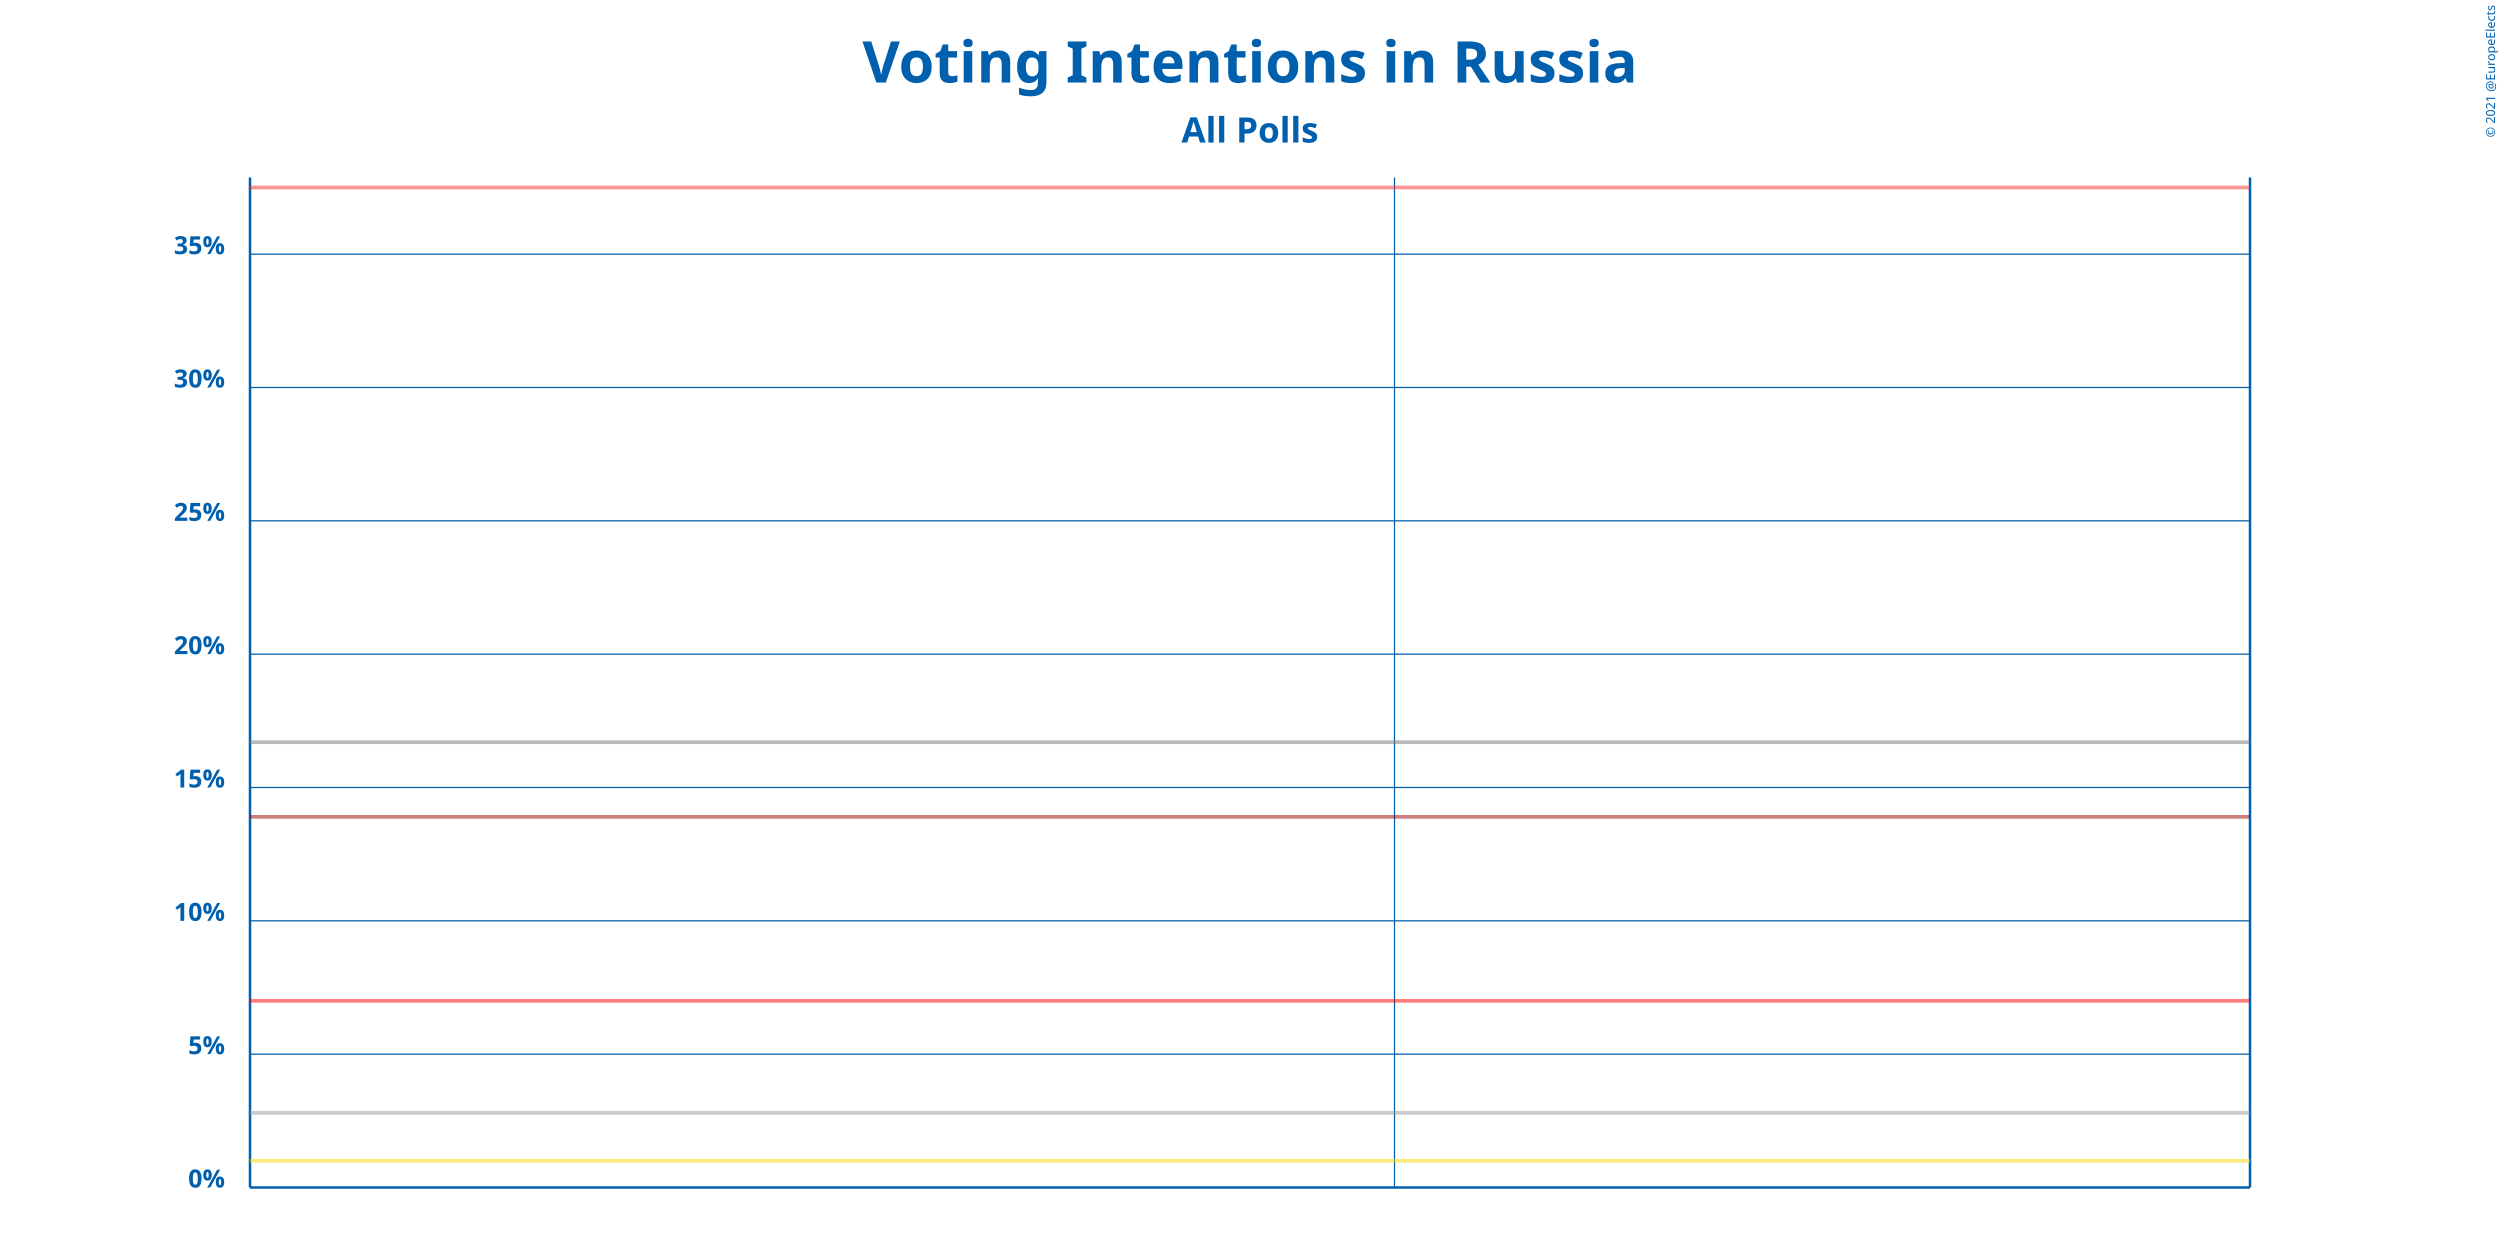
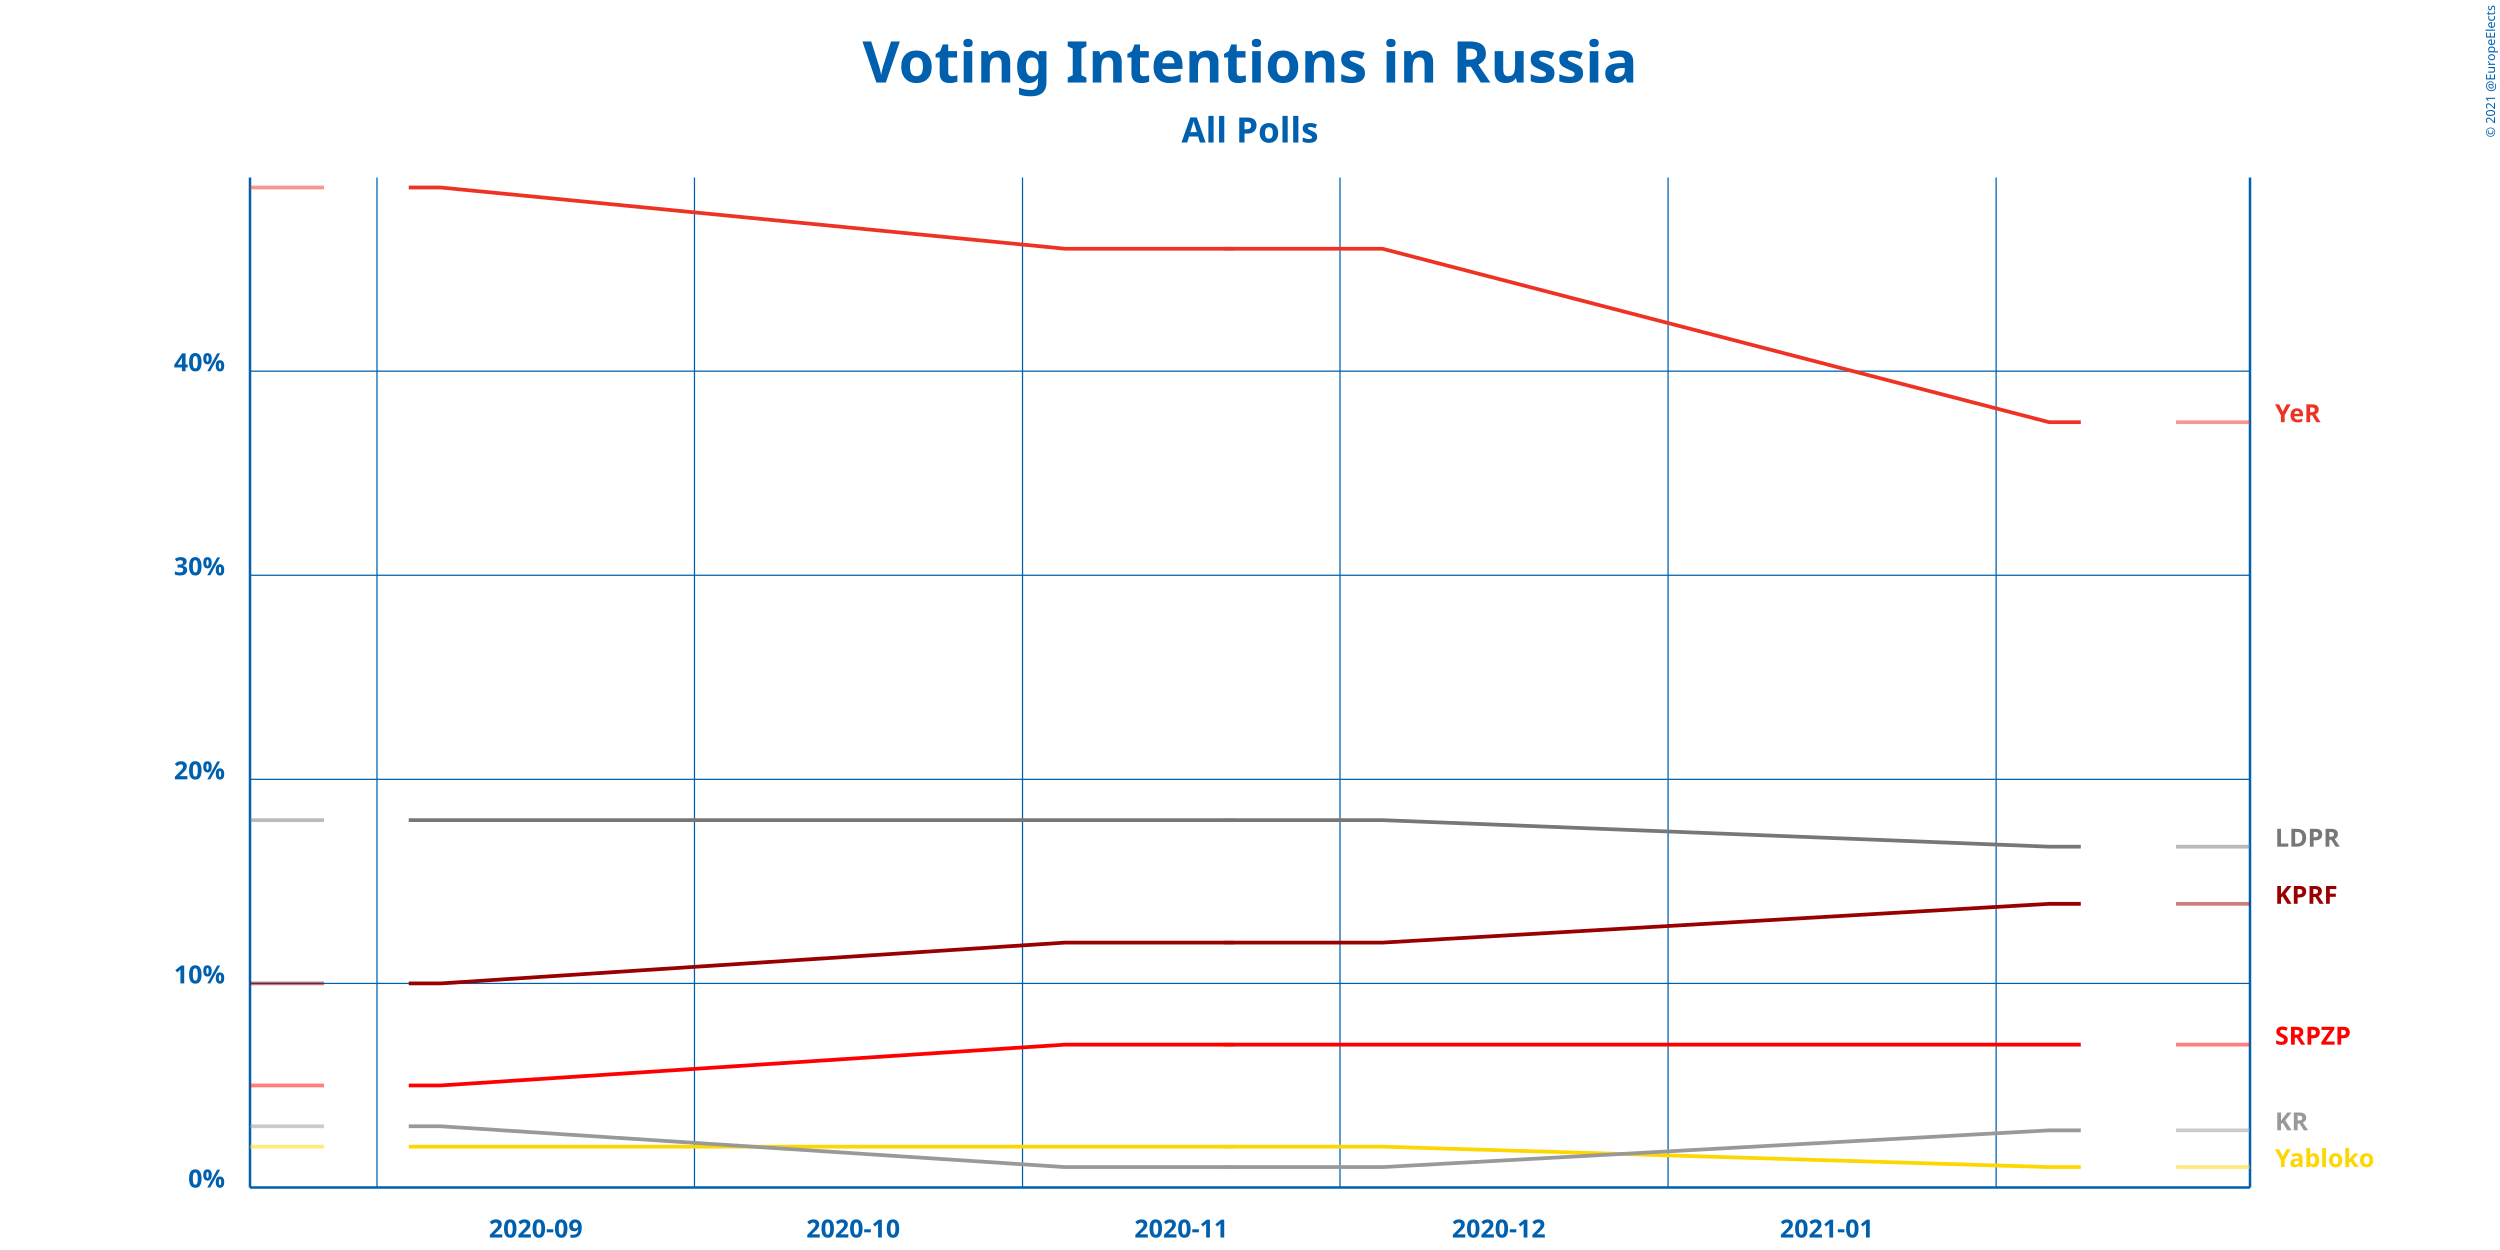
<svg HEIGHT="1000" WIDTH="2000">
  <rect fill="#FFFFFF" height="1000" stroke="none" width="2000" x="0" y="0" />
  <text fill="#0060AE" font-family="'Advent Pro'" font-size="46px" font-style="normal" font-weight="bold" text-align="center" text-anchor="middle" x="1000" y="66">Voting Intentions in Russia</text>
  <text fill="#0060AE" font-family="'Advent Pro'" font-size="28px" font-style="normal" font-weight="bold" text-align="center" text-anchor="middle" x="1000" y="114">All Polls</text>
  <text fill="#0060AE" font-family="'Advent Pro'" font-size="10px" font-style="normal" font-weight="normal" text-align="center" text-anchor="end" transform="rotate(270)" x="-4" y="1996">© 2021 @EuropeElects</text>
  <g>
    <g>
      <line stroke="#0060AE" stroke-width="2" x1="200.0" x2="1800.0" y1="950.0" y2="950.0" />
      <text fill="#0060AE" font-family="'Advent Pro'" font-size="20px" font-style="normal" font-weight="bold" text-align="center" text-anchor="end" x="180.0" y="950.0">0%</text>
      <line stroke="#0060AE" stroke-width="2" x1="200.0" x2="200.0" y1="950.0" y2="142.0" />
      <line stroke="#0060AE" stroke-width="2" x1="1800.0" x2="1800.0" y1="950.0" y2="142.0" />
-       <line stroke="#0060AE" stroke-width="1" x1="1115.594" x2="1115.594" y1="950.0" y2="142.0" />
-       <line stroke="#0060AE" stroke-width="1" x1="200.0" x2="1800.0" y1="843.333" y2="843.333" />
-       <text fill="#0060AE" font-family="'Advent Pro'" font-size="20px" font-style="normal" font-weight="bold" text-align="center" text-anchor="end" x="180.0" y="843.333">5%</text>
-       <line stroke="#0060AE" stroke-width="1" x1="200.0" x2="1800.0" y1="736.667" y2="736.667" />
-       <text fill="#0060AE" font-family="'Advent Pro'" font-size="20px" font-style="normal" font-weight="bold" text-align="center" text-anchor="end" x="180.0" y="736.667">10%</text>
-       <line stroke="#0060AE" stroke-width="1" x1="200.0" x2="1800.0" y1="630.0" y2="630.0" />
-       <text fill="#0060AE" font-family="'Advent Pro'" font-size="20px" font-style="normal" font-weight="bold" text-align="center" text-anchor="end" x="180.0" y="630.0">15%</text>
-       <line stroke="#0060AE" stroke-width="1" x1="200.0" x2="1800.0" y1="523.333" y2="523.333" />
-       <text fill="#0060AE" font-family="'Advent Pro'" font-size="20px" font-style="normal" font-weight="bold" text-align="center" text-anchor="end" x="180.0" y="523.333">20%</text>
-       <line stroke="#0060AE" stroke-width="1" x1="200.0" x2="1800.0" y1="416.667" y2="416.667" />
-       <text fill="#0060AE" font-family="'Advent Pro'" font-size="20px" font-style="normal" font-weight="bold" text-align="center" text-anchor="end" x="180.0" y="416.667">25%</text>
-       <line stroke="#0060AE" stroke-width="1" x1="200.0" x2="1800.0" y1="310.0" y2="310.0" />
-       <text fill="#0060AE" font-family="'Advent Pro'" font-size="20px" font-style="normal" font-weight="bold" text-align="center" text-anchor="end" x="180.0" y="310.0">30%</text>
-       <line stroke="#0060AE" stroke-width="1" x1="200.0" x2="1800.0" y1="203.333" y2="203.333" />
-       <text fill="#0060AE" font-family="'Advent Pro'" font-size="20px" font-style="normal" font-weight="bold" text-align="center" text-anchor="end" x="180.0" y="203.333">35%</text>
+       <line stroke="#0060AE" stroke-width="1" x1="301.593" x2="301.593" y1="950.0" y2="142.0" />
+       <text fill="#0060AE" font-family="'Advent Pro'" font-size="20px" font-style="normal" font-weight="bold" text-align="center" text-anchor="middle" x="428.584" y="990.0">2020-09</text>
+       <line stroke="#0060AE" stroke-width="1" x1="555.574" x2="555.574" y1="950.0" y2="142.0" />
+       <text fill="#0060AE" font-family="'Advent Pro'" font-size="20px" font-style="normal" font-weight="bold" text-align="center" text-anchor="middle" x="682.565" y="990.0">2020-10</text>
+       <line stroke="#0060AE" stroke-width="1" x1="818.022" x2="818.022" y1="950.0" y2="142.0" />
+       <text fill="#0060AE" font-family="'Advent Pro'" font-size="20px" font-style="normal" font-weight="bold" text-align="center" text-anchor="middle" x="945.013" y="990.0">2020-11</text>
+       <line stroke="#0060AE" stroke-width="1" x1="1072.004" x2="1072.004" y1="950.0" y2="142.0" />
+       <text fill="#0060AE" font-family="'Advent Pro'" font-size="20px" font-style="normal" font-weight="bold" text-align="center" text-anchor="middle" x="1198.995" y="990.0">2020-12</text>
+       <line stroke="#0060AE" stroke-width="1" x1="1334.452" x2="1334.452" y1="950.0" y2="142.0" />
+       <text fill="#0060AE" font-family="'Advent Pro'" font-size="20px" font-style="normal" font-weight="bold" text-align="center" text-anchor="middle" x="1461.442" y="990.0">2021-01</text>
+       <line stroke="#0060AE" stroke-width="1" x1="1596.899" x2="1596.899" y1="950.0" y2="142.0" />
+       <line stroke="#0060AE" stroke-width="1" x1="200.0" x2="1800.0" y1="786.735" y2="786.735" />
+       <text fill="#0060AE" font-family="'Advent Pro'" font-size="20px" font-style="normal" font-weight="bold" text-align="center" text-anchor="end" x="180.0" y="786.735">10%</text>
+       <line stroke="#0060AE" stroke-width="1" x1="200.0" x2="1800.0" y1="623.469" y2="623.469" />
+       <text fill="#0060AE" font-family="'Advent Pro'" font-size="20px" font-style="normal" font-weight="bold" text-align="center" text-anchor="end" x="180.0" y="623.469">20%</text>
+       <line stroke="#0060AE" stroke-width="1" x1="200.0" x2="1800.0" y1="460.204" y2="460.204" />
+       <text fill="#0060AE" font-family="'Advent Pro'" font-size="20px" font-style="normal" font-weight="bold" text-align="center" text-anchor="end" x="180.0" y="460.204">30%</text>
+       <line stroke="#0060AE" stroke-width="1" x1="200.0" x2="1800.0" y1="296.939" y2="296.939" />
+       <text fill="#0060AE" font-family="'Advent Pro'" font-size="20px" font-style="normal" font-weight="bold" text-align="center" text-anchor="end" x="180.0" y="296.939">40%</text>
    </g>
    <g>
-       <line stroke="#EE3224" stroke-opacity="0.5" stroke-width="3" x1="200.0" x2="1800.0" y1="150.0" y2="150.0" />
-       <line stroke="#990000" stroke-opacity="0.5" stroke-width="3" x1="200.0" x2="1800.0" y1="653.467" y2="653.467" />
-       <line stroke="#777777" stroke-opacity="0.5" stroke-width="3" x1="200.0" x2="1800.0" y1="593.733" y2="593.733" />
-       <line stroke="#FF0000" stroke-opacity="0.5" stroke-width="3" x1="200.0" x2="1800.0" y1="800.667" y2="800.667" />
-       <line stroke="#FFD700" stroke-opacity="0.5" stroke-width="3" x1="200.0" x2="1800.0" y1="928.667" y2="928.667" />
-       <line stroke="#999999" stroke-opacity="0.5" stroke-width="3" x1="200.0" x2="1800.0" y1="890.267" y2="890.267" />
-       <line stroke-opacity="0.5" stroke-width="3" x1="200.0" x2="1800.0" y1="800.667" y2="800.667" />
+       <line stroke="#EE3224" stroke-opacity="0.5" stroke-width="3" x1="1740.822" x2="1800.0" y1="337.755" y2="337.755" />
+       <line stroke="#990000" stroke-opacity="0.5" stroke-width="3" x1="1740.822" x2="1800.0" y1="723.061" y2="723.061" />
+       <line stroke="#777777" stroke-opacity="0.5" stroke-width="3" x1="1740.822" x2="1800.0" y1="677.347" y2="677.347" />
+       <line stroke="#FF0000" stroke-opacity="0.5" stroke-width="3" x1="1740.822" x2="1800.0" y1="835.714" y2="835.714" />
+       <line stroke="#FFD700" stroke-opacity="0.5" stroke-width="3" x1="1740.822" x2="1800.0" y1="933.673" y2="933.673" />
+       <line stroke="#999999" stroke-opacity="0.5" stroke-width="3" x1="1740.822" x2="1800.0" y1="904.286" y2="904.286" />
+       <line stroke-opacity="0.5" stroke-width="3" x1="1740.822" x2="1800.0" y1="835.714" y2="835.714" />
+       <line stroke="#EE3224" stroke-opacity="0.5" stroke-width="3" x1="978.877" x2="987.259" y1="198.98" y2="198.98" />
+       <line stroke="#990000" stroke-opacity="0.5" stroke-width="3" x1="978.877" x2="987.259" y1="754.082" y2="754.082" />
+       <line stroke="#777777" stroke-opacity="0.5" stroke-width="3" x1="978.877" x2="987.259" y1="656.122" y2="656.122" />
+       <line stroke="#FF0000" stroke-opacity="0.5" stroke-width="3" x1="978.877" x2="987.259" y1="835.714" y2="835.714" />
+       <line stroke="#FFD700" stroke-opacity="0.5" stroke-width="3" x1="978.877" x2="987.259" y1="917.347" y2="917.347" />
+       <line stroke="#999999" stroke-opacity="0.5" stroke-width="3" x1="978.877" x2="987.259" y1="933.673" y2="933.673" />
+       <line stroke-opacity="0.5" stroke-width="3" x1="978.877" x2="987.259" y1="835.714" y2="835.714" />
+       <line stroke="#EE3224" stroke-opacity="0.5" stroke-width="3" x1="200.0" x2="259.178" y1="150.0" y2="150.0" />
+       <line stroke="#990000" stroke-opacity="0.5" stroke-width="3" x1="200.0" x2="259.178" y1="786.735" y2="786.735" />
+       <line stroke="#777777" stroke-opacity="0.5" stroke-width="3" x1="200.0" x2="259.178" y1="656.122" y2="656.122" />
+       <line stroke="#FF0000" stroke-opacity="0.5" stroke-width="3" x1="200.0" x2="259.178" y1="868.367" y2="868.367" />
+       <line stroke="#FFD700" stroke-opacity="0.5" stroke-width="3" x1="200.0" x2="259.178" y1="917.347" y2="917.347" />
+       <line stroke="#999999" stroke-opacity="0.5" stroke-width="3" x1="200.0" x2="259.178" y1="901.02" y2="901.02" />
+       <line stroke-opacity="0.5" stroke-width="3" x1="200.0" x2="259.178" y1="868.367" y2="868.367" />
    </g>
-     <g />
+     <g>
+       <polyline fill="none" points="326.991,150.0 335.457,150.0 343.923,150.0 352.389,150.0                                                           851.886,198.98 860.352,198.98 868.818,198.98 877.285,198.98 885.751,198.98 894.217,198.98 902.683,198.98 911.149,198.98 919.615,198.98 928.081,198.98 936.547,198.98 945.013,198.98 953.479,198.98 961.945,198.98 970.411,198.98 978.877,198.98 987.343,198.98 995.809,198.98 1004.275,198.98 1012.741,198.98 1021.207,198.98 1029.674,198.98 1038.14,198.98 1046.606,198.98 1055.072,198.98 1063.538,198.98 1072.004,198.98 1080.47,198.98 1088.936,198.98 1097.402,198.98 1105.868,198.98                                                               1639.23,337.755 1647.696,337.755 1656.162,337.755 1664.628,337.755" stroke="#EE3224" stroke-width="3" />
+       <text fill="#EE3224" font-family="'Advent Pro'" font-size="20px" font-style="normal" font-weight="bold" text-align="center" text-anchor="start" x="1820.0" y="337.755">YeR</text>
+       <polyline fill="none" points="326.991,786.735 335.457,786.735 343.923,786.735 352.389,786.735                                                           851.886,754.082 860.352,754.082 868.818,754.082 877.285,754.082 885.751,754.082 894.217,754.082 902.683,754.082 911.149,754.082 919.615,754.082 928.081,754.082 936.547,754.082 945.013,754.082 953.479,754.082 961.945,754.082 970.411,754.082 978.877,754.082 987.343,754.082 995.809,754.082 1004.275,754.082 1012.741,754.082 1021.207,754.082 1029.674,754.082 1038.14,754.082 1046.606,754.082 1055.072,754.082 1063.538,754.082 1072.004,754.082 1080.47,754.082 1088.936,754.082 1097.402,754.082 1105.868,754.082                                                               1639.23,723.061 1647.696,723.061 1656.162,723.061 1664.628,723.061" stroke="#990000" stroke-width="3" />
+       <text fill="#990000" font-family="'Advent Pro'" font-size="20px" font-style="normal" font-weight="bold" text-align="center" text-anchor="start" x="1820.0" y="723.061">KPRF</text>
+       <polyline fill="none" points="326.991,656.122 335.457,656.122 343.923,656.122 352.389,656.122                                                           851.886,656.122 860.352,656.122 868.818,656.122 877.285,656.122 885.751,656.122 894.217,656.122 902.683,656.122 911.149,656.122 919.615,656.122 928.081,656.122 936.547,656.122 945.013,656.122 953.479,656.122 961.945,656.122 970.411,656.122 978.877,656.122 987.343,656.122 995.809,656.122 1004.275,656.122 1012.741,656.122 1021.207,656.122 1029.674,656.122 1038.14,656.122 1046.606,656.122 1055.072,656.122 1063.538,656.122 1072.004,656.122 1080.47,656.122 1088.936,656.122 1097.402,656.122 1105.868,656.122                                                               1639.23,677.347 1647.696,677.347 1656.162,677.347 1664.628,677.347" stroke="#777777" stroke-width="3" />
+       <text fill="#777777" font-family="'Advent Pro'" font-size="20px" font-style="normal" font-weight="bold" text-align="center" text-anchor="start" x="1820.0" y="677.347">LDPR</text>
+       <polyline fill="none" points="326.991,868.367 335.457,868.367 343.923,868.367 352.389,868.367                                                           851.886,835.714 860.352,835.714 868.818,835.714 877.285,835.714 885.751,835.714 894.217,835.714 902.683,835.714 911.149,835.714 919.615,835.714 928.081,835.714 936.547,835.714 945.013,835.714 953.479,835.714 961.945,835.714 970.411,835.714 978.877,835.714 987.343,835.714 995.809,835.714 1004.275,835.714 1012.741,835.714 1021.207,835.714 1029.674,835.714 1038.14,835.714 1046.606,835.714 1055.072,835.714 1063.538,835.714 1072.004,835.714 1080.47,835.714 1088.936,835.714 1097.402,835.714 1105.868,835.714                                                               1639.23,835.714 1647.696,835.714 1656.162,835.714 1664.628,835.714" stroke="#FF0000" stroke-width="3" />
+       <text fill="#FF0000" font-family="'Advent Pro'" font-size="20px" font-style="normal" font-weight="bold" text-align="center" text-anchor="start" x="1820.0" y="835.714">SRPZP</text>
+       <polyline fill="none" points="326.991,917.347 335.457,917.347 343.923,917.347 352.389,917.347                                                           851.886,917.347 860.352,917.347 868.818,917.347 877.285,917.347 885.751,917.347 894.217,917.347 902.683,917.347 911.149,917.347 919.615,917.347 928.081,917.347 936.547,917.347 945.013,917.347 953.479,917.347 961.945,917.347 970.411,917.347 978.877,917.347 987.343,917.347 995.809,917.347 1004.275,917.347 1012.741,917.347 1021.207,917.347 1029.674,917.347 1038.14,917.347 1046.606,917.347 1055.072,917.347 1063.538,917.347 1072.004,917.347 1080.47,917.347 1088.936,917.347 1097.402,917.347 1105.868,917.347                                                               1639.23,933.673 1647.696,933.673 1656.162,933.673 1664.628,933.673" stroke="#FFD700" stroke-width="3" />
+       <text fill="#FFD700" font-family="'Advent Pro'" font-size="20px" font-style="normal" font-weight="bold" text-align="center" text-anchor="start" x="1820.0" y="933.673">Yabloko</text>
+       <polyline fill="none" points="326.991,901.02 335.457,901.02 343.923,901.02 352.389,901.02                                                           851.886,933.673 860.352,933.673 868.818,933.673 877.285,933.673 885.751,933.673 894.217,933.673 902.683,933.673 911.149,933.673 919.615,933.673 928.081,933.673 936.547,933.673 945.013,933.673 953.479,933.673 961.945,933.673 970.411,933.673 978.877,933.673 987.343,933.673 995.809,933.673 1004.275,933.673 1012.741,933.673 1021.207,933.673 1029.674,933.673 1038.14,933.673 1046.606,933.673 1055.072,933.673 1063.538,933.673 1072.004,933.673 1080.47,933.673 1088.936,933.673 1097.402,933.673 1105.868,933.673                                                               1639.23,904.286 1647.696,904.286 1656.162,904.286 1664.628,904.286" stroke="#999999" stroke-width="3" />
+       <text fill="#999999" font-family="'Advent Pro'" font-size="20px" font-style="normal" font-weight="bold" text-align="center" text-anchor="start" x="1820.0" y="904.286">KR</text>
+     </g>
  </g>
</svg>
